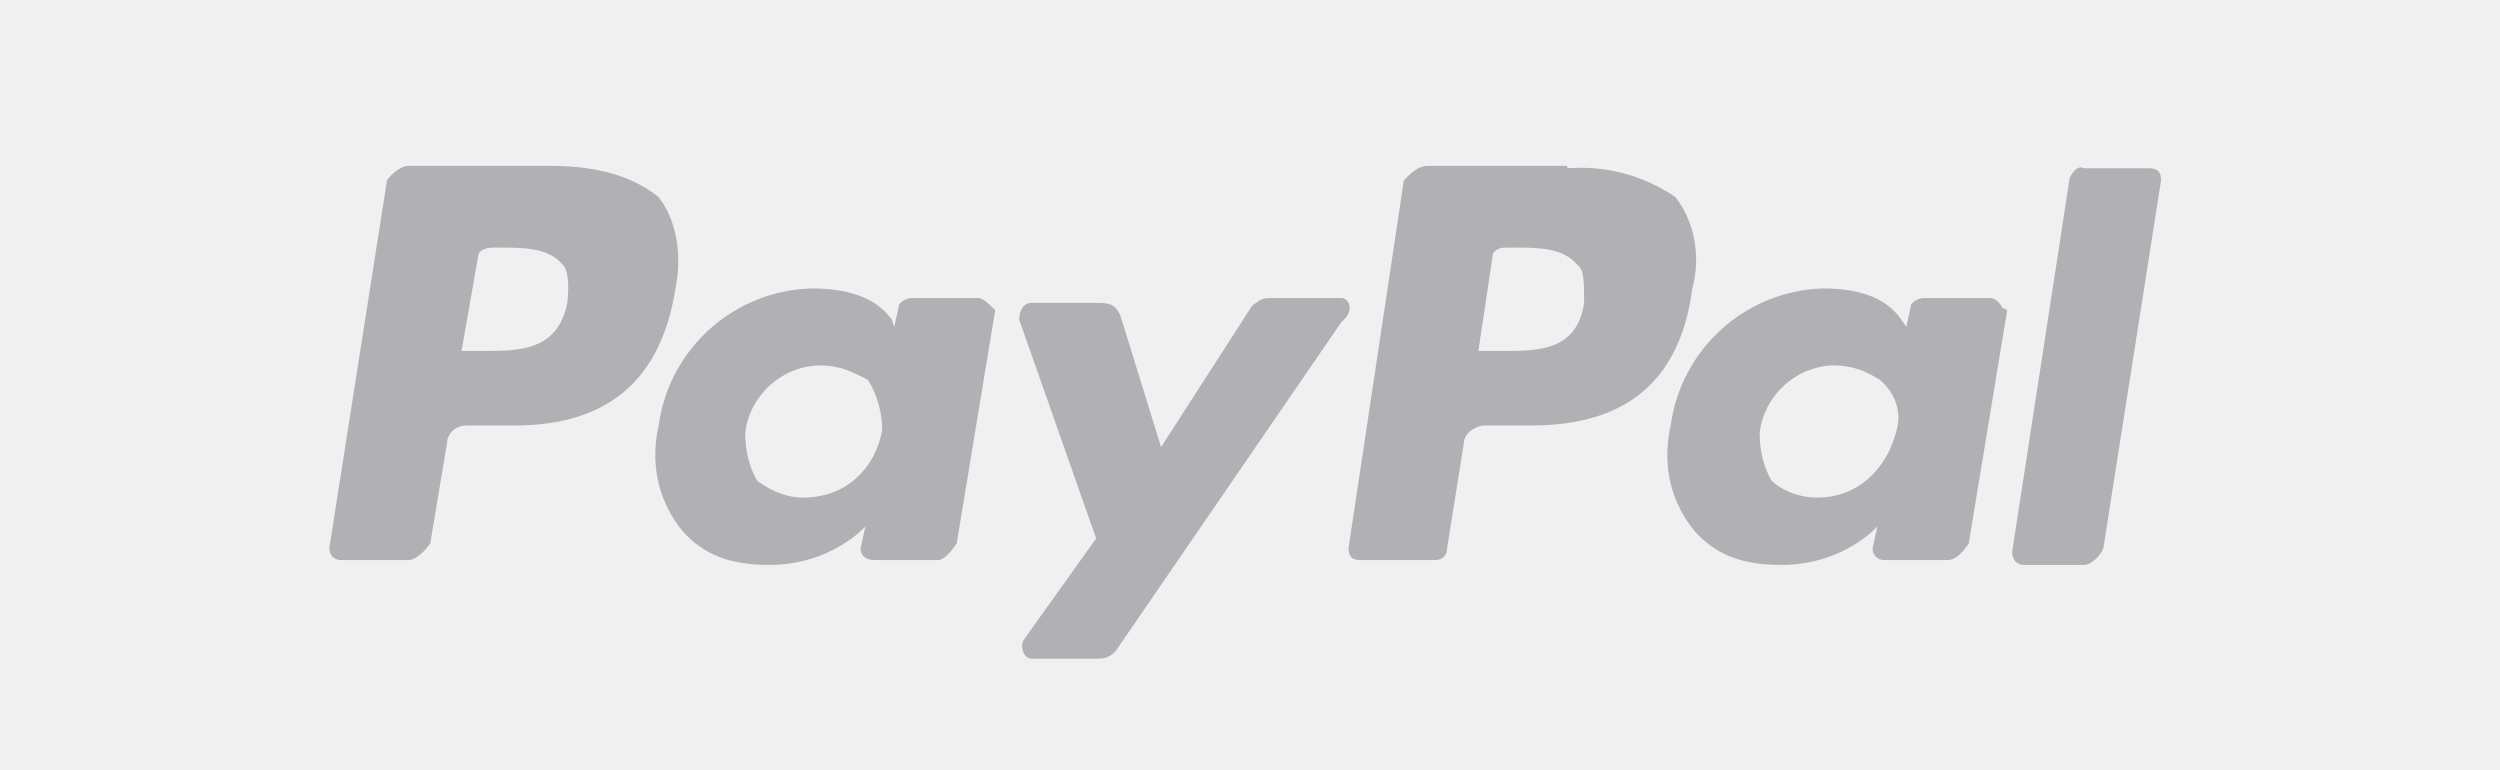
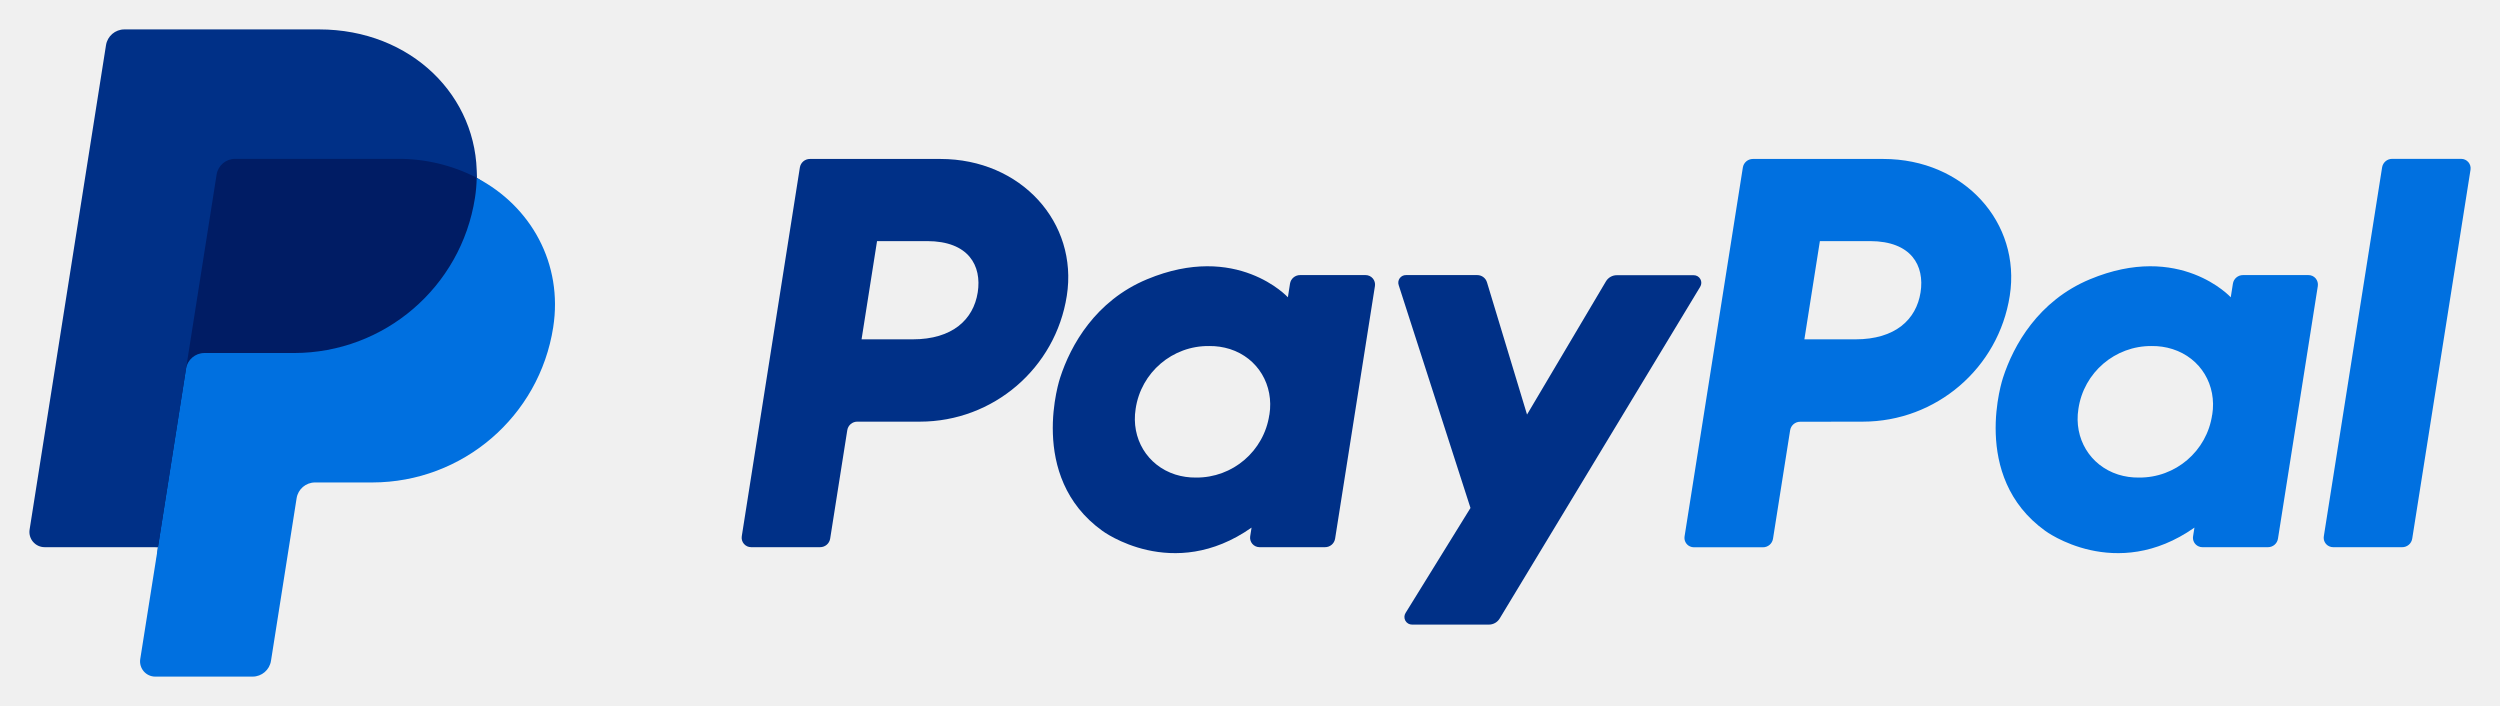
- <svg xmlns="http://www.w3.org/2000/svg" fill="none" viewBox="0 0 104 32">
-   <path fill-rule="evenodd" clip-rule="evenodd" d="M22.9 6.9H17c-.3 0-.7.3-.9.6l-2.4 15.3c0 .3.2.5.5.5H17c.3 0 .7-.4.9-.7l.7-4.2c0-.3.3-.7.8-.7h2c3.9 0 6.1-1.9 6.7-5.7.3-1.5 0-2.9-.7-3.8-1-.8-2.4-1.3-4.5-1.3Zm.7 5.7c-.4 2-2 2-3.5 2h-.9l.7-4c0-.1.2-.3.6-.3h.3c1 0 2 0 2.6.7.2.2.3.7.2 1.6ZM40.7 12.4h-2.8c-.2 0-.5.2-.5.3l-.2.9-.1-.3c-.7-1-2-1.3-3.3-1.3a6.6 6.6 0 0 0-6.4 5.7c-.4 1.8.1 3.3 1 4.4.9 1 2 1.4 3.6 1.4 2.6 0 4-1.6 4-1.6l-.2.9c0 .3.2.5.6.5H39c.3 0 .6-.4.8-.7l1.6-9.7c-.2-.2-.5-.5-.7-.5Zm-4 5.5c-.3 1.6-1.5 2.8-3.3 2.8-.8 0-1.5-.4-1.9-.7-.3-.5-.5-1.2-.5-2a3.2 3.2 0 0 1 3.1-2.8c.9 0 1.4.3 2 .6.4.6.6 1.4.6 2.1Z" fill="#71717A" fill-opacity=".5" />
-   <path d="M52.8 12.4h3c.3 0 .6.5 0 1l-9.4 13.7c-.2.2-.4.3-.7.3h-2.8c-.3 0-.5-.5-.3-.8l3-4.2-3.2-9.1c0-.4.2-.7.5-.7h2.8c.5 0 .7.1.9.5l1.7 5.5 3.8-5.9c.2-.1.3-.3.7-.3Z" fill="#71717A" fill-opacity=".5" />
-   <path fill-rule="evenodd" clip-rule="evenodd" d="M65.2 6.9h-5.8c-.4 0-.7.3-1 .6l-2.3 15.3c0 .3.1.5.5.5h3.1c.3 0 .5-.2.5-.5l.7-4.4c0-.3.4-.7.9-.7h1.9c4 0 6.2-1.9 6.7-5.7.4-1.5 0-2.9-.7-3.8A7 7 0 0 0 65.2 7Zm.7 5.7c-.3 2-1.9 2-3.4 2h-1l.6-4c0-.1.2-.3.5-.3h.4c1 0 2 0 2.6.7.3.2.3.7.3 1.6ZM82.9 12.4H80c-.2 0-.5.2-.5.3l-.2.9-.2-.3c-.7-1-1.9-1.3-3.3-1.3a6.6 6.6 0 0 0-6.3 5.7c-.4 1.8.1 3.3 1 4.4.9 1 2 1.4 3.6 1.4 2.6 0 4-1.6 4-1.6l-.2.9c0 .3.2.5.5.5h2.6c.4 0 .7-.4.9-.7l1.6-9.7-.2-.1c-.1-.2-.3-.4-.5-.4Zm-4 5.5c-.4 1.6-1.6 2.8-3.3 2.8-.9 0-1.6-.4-1.9-.7-.3-.5-.5-1.2-.5-2a3.2 3.2 0 0 1 3-2.8c1 0 1.5.3 2 .6.7.6.9 1.4.7 2.1Z" fill="#71717A" fill-opacity=".5" />
-   <path d="m83.7 23 2.4-15.6c.2-.4.4-.5.6-.4h2.7c.4 0 .5.2.5.5l-2.4 15.3c-.1.3-.5.7-.8.7h-2.5c-.3 0-.5-.2-.5-.6Z" fill="#71717A" fill-opacity=".5" />
+ <svg xmlns="http://www.w3.org/2000/svg" fill="none" viewBox="0 0 170 48">
+   <g clip-path="url(#a)">
+     <path fill="#003087" d="M62.56 28.672a10.111 10.111 0 0 0 9.983-8.56c.78-4.967-3.101-9.303-8.6-9.303H55.08a.689.689 0 0 0-.69.585l-3.95 25.072a.643.643 0 0 0 .634.742h4.69a.689.689 0 0 0 .688-.585l1.162-7.365a.689.689 0 0 1 .689-.586h4.257Zm3.925-8.786c-.29 1.836-1.709 3.189-4.425 3.189h-3.474l1.053-6.68h3.411c2.81.006 3.723 1.663 3.435 3.496v-.005Zm26.378-1.18H88.41a.69.69 0 0 0-.69.585l-.144.924s-3.457-3.775-9.575-1.225c-3.51 1.461-5.194 4.48-5.91 6.69 0 0-2.277 6.718 2.87 10.417 0 0 4.771 3.556 10.145-.22l-.093.589a.642.642 0 0 0 .634.742h4.451a.689.689 0 0 0 .69-.585l2.708-17.175a.643.643 0 0 0-.634-.742Zm-6.547 9.492a4.996 4.996 0 0 1-4.996 4.276 4.513 4.513 0 0 1-1.397-.205c-1.92-.616-3.015-2.462-2.7-4.462a4.996 4.996 0 0 1 5.014-4.277c.474-.005.946.065 1.398.206 1.913.614 3.001 2.46 2.686 4.462h-.005Z" />
+     <path fill="#0070E0" d="M126.672 28.672a10.115 10.115 0 0 0 9.992-8.56c.779-4.967-3.101-9.303-8.602-9.303h-8.86a.69.69 0 0 0-.689.585l-3.962 25.079a.637.637 0 0 0 .365.683.64.64 0 0 0 .269.06h4.691a.69.69 0 0 0 .689-.586l1.163-7.365a.688.688 0 0 1 .689-.586l4.255-.007Zm3.925-8.786c-.29 1.836-1.709 3.189-4.426 3.189h-3.473l1.054-6.68h3.411c2.808.006 3.723 1.663 3.434 3.496v-.005Zm26.377-1.18h-4.448a.69.69 0 0 0-.689.585l-.146.924s-3.456-3.775-9.574-1.225c-3.509 1.461-5.194 4.48-5.911 6.69 0 0-2.276 6.718 2.87 10.417 0 0 4.772 3.556 10.146-.22l-.093.589a.637.637 0 0 0 .365.683c.084.04.176.06.269.06h4.451a.686.686 0 0 0 .689-.586l2.709-17.175a.657.657 0 0 0-.148-.518.632.632 0 0 0-.49-.224Zm-6.546 9.492a4.986 4.986 0 0 1-4.996 4.276 4.513 4.513 0 0 1-1.399-.205c-1.921-.616-3.017-2.462-2.702-4.462a4.996 4.996 0 0 1 4.996-4.277c.475-.005.947.064 1.399.206 1.933.614 3.024 2.46 2.707 4.462h-.005Z" />
+     <path fill="#003087" d="m109.205 19.131-5.367 9.059-2.723-8.992a.69.69 0 0 0-.664-.492h-4.842a.516.516 0 0 0-.496.689l4.88 15.146-4.413 7.138a.517.517 0 0 0 .442.794h5.217a.858.858 0 0 0 .741-.418l13.632-22.552a.516.516 0 0 0-.446-.789h-5.215a.858.858 0 0 0-.746.417Z" />
+     <path fill="#0070E0" d="m161.982 11.387-3.962 25.079a.637.637 0 0 0 .365.683c.084.04.176.06.269.06h4.689a.688.688 0 0 0 .689-.586l3.963-25.079a.637.637 0 0 0-.146-.517.645.645 0 0 0-.488-.225h-4.69a.69.69 0 0 0-.689.585Z" />
+     <path fill="#001C64" d="M37.146 22.26c-1.006 5.735-5.685 10.07-11.825 10.07h-3.898c-.795 0-1.596.736-1.723 1.55l-1.707 10.835c-.099.617-.388.822-1.013.822h-6.27c-.634 0-.784-.212-.689-.837l.72-7.493-7.526-.389c-.633 0-.862-.345-.772-.977l5.135-32.56c.099-.617.483-.882 1.106-.882h13.023c6.269 0 10.235 4.22 10.72 9.692 3.73 2.52 5.474 5.873 4.72 10.168Z" />
+     <path fill="#0070E0" d="m12.649 25.075-1.907 12.133-1.206 7.612a1.034 1.034 0 0 0 1.016 1.19h6.622a1.27 1.27 0 0 0 1.253-1.072l1.743-11.06a1.27 1.27 0 0 1 1.253-1.071h3.898A12.46 12.46 0 0 0 37.617 22.26c.675-4.307-1.492-8.228-5.201-10.165a9.96 9.96 0 0 1-.12 1.37 12.461 12.461 0 0 1-12.295 10.54h-6.1a1.268 1.268 0 0 0-1.252 1.07Z" />
+     <path fill="#003087" d="M10.741 37.208H3.03a1.035 1.035 0 0 1-1.018-1.192L7.208 3.072A1.268 1.268 0 0 1 8.46 2H21.7c6.269 0 10.827 4.562 10.72 10.089a11.567 11.567 0 0 0-5.399-1.287H15.983a1.27 1.27 0 0 0-1.254 1.071l-2.08 13.202-1.908 12.133Z" />
+   </g>
+   <defs>
+     <clipPath id="a">
+       <path fill="#fff" d="M0 0h166v44.01H0z" transform="translate(2 2)" />
+     </clipPath>
+   </defs>
</svg>
